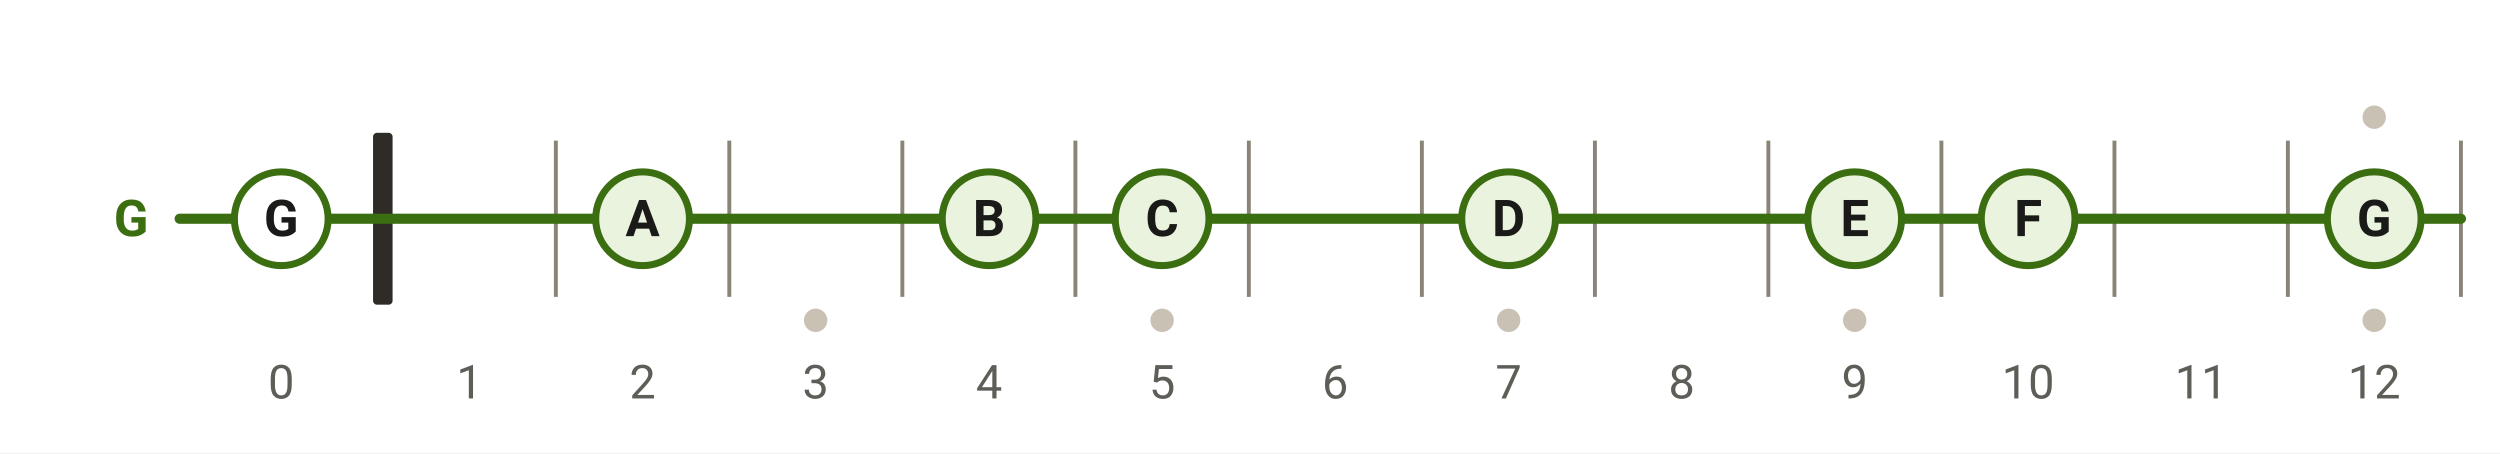
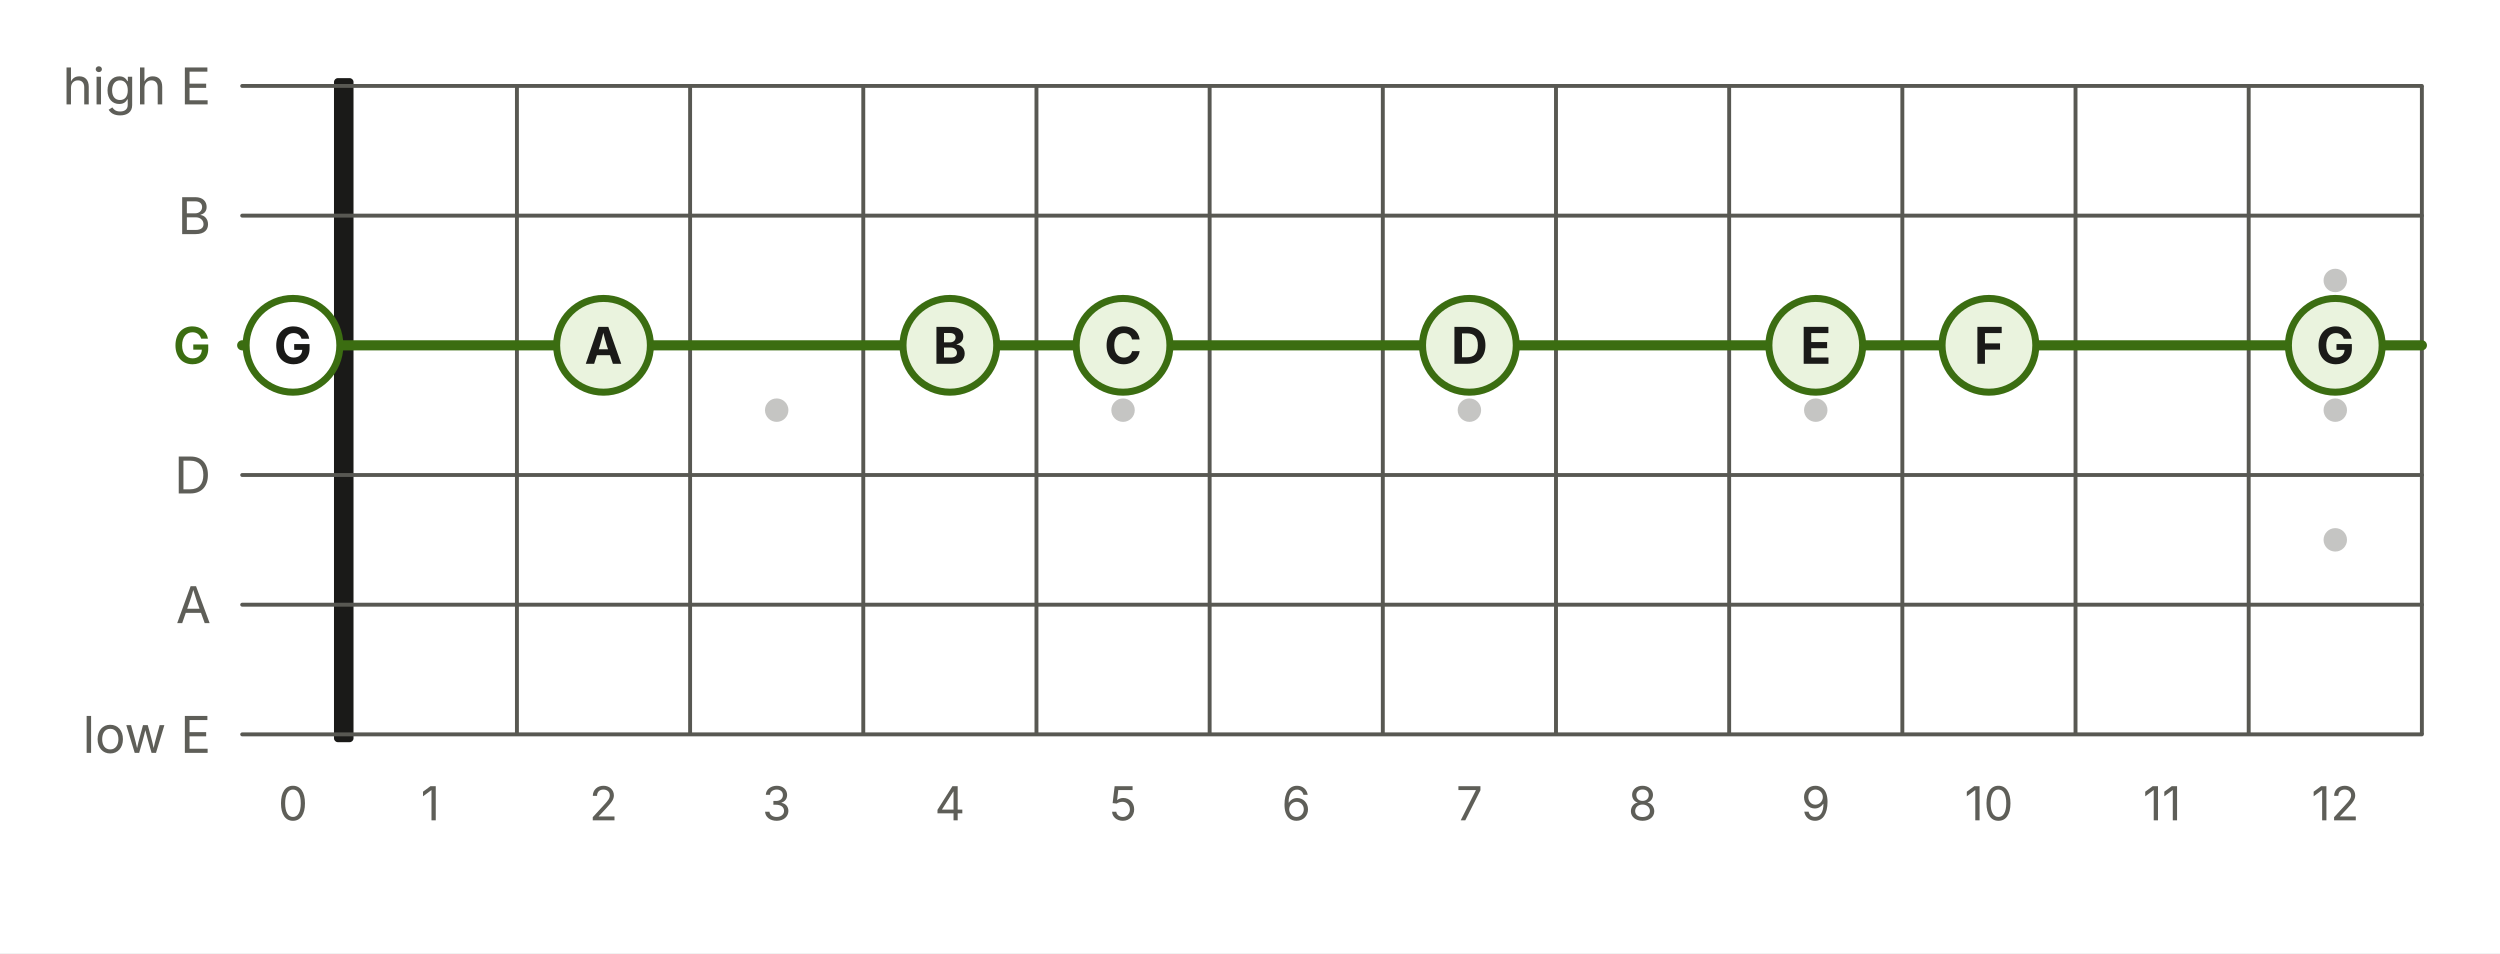
- <svg xmlns="http://www.w3.org/2000/svg" font-family="-apple-system,'Segoe UI',Roboto,Arial,sans-serif" viewBox="0 0 640 116" role="img" aria-label="The natural notes on the G string, frets 0 to 12: G open, A at fret 2, B at fret 4, C at fret 5, D at fret 7, E at fret 9, F at fret 10, and G again at fret 12">
-   <rect width="100%" height="100%" fill="#ffffff" />
-   <g fill="#c9c2b4">
-     <circle cx="208.8" cy="82" r="3" />
-     <circle cx="297.5" cy="82" r="3" />
-     <circle cx="386.2" cy="82" r="3" />
-     <circle cx="474.8" cy="82" r="3" />
-     <circle cx="607.8" cy="82" r="3" />
-     <circle cx="607.8" cy="30" r="3" />
-   </g>
-   <g stroke="#8a8478" stroke-width="1">
-     <path d="M142.3 36 V 76" />
-     <path d="M186.7 36 V 76" />
-     <path d="M231 36 V 76" />
-     <path d="M275.3 36 V 76" />
-     <path d="M319.7 36 V 76" />
-     <path d="M364 36 V 76" />
-     <path d="M408.3 36 V 76" />
-     <path d="M452.7 36 V 76" />
-     <path d="M497 36 V 76" />
-     <path d="M541.3 36 V 76" />
-     <path d="M585.7 36 V 76" />
-     <path d="M630 36 V 76" />
-   </g>
-   <rect x="95.5" y="34" width="5" height="44" fill="#2f2c28" rx="1" />
-   <path d="M46 56 H 630" stroke="#3b6d11" stroke-width="2.6" stroke-linecap="round" />
-   <text x="38" y="56" text-anchor="end" dominant-baseline="central" font-size="13" font-weight="600" fill="#3b6d11">G</text>
-   <circle cx="72" cy="56" r="12" fill="#ffffff" stroke="#3b6d11" stroke-width="1.8" />
-   <g fill="#eaf3de" stroke="#3b6d11" stroke-width="1.8">
-     <circle cx="164.5" cy="56" r="12" />
-     <circle cx="253.2" cy="56" r="12" />
-     <circle cx="297.5" cy="56" r="12" />
-     <circle cx="386.2" cy="56" r="12" />
-     <circle cx="474.8" cy="56" r="12" />
-     <circle cx="519.2" cy="56" r="12" />
-     <circle cx="607.8" cy="56" r="12" />
-   </g>
+ <svg xmlns="http://www.w3.org/2000/svg" width="2560" height="976" viewBox="0 0 640 244" font-family="Calibri,-apple-system,BlinkMacSystemFont,'Segoe UI',sans-serif">
+   <rect width="640" height="244" fill="#ffffff" />
+   <circle cx="198.833" cy="105" r="3" fill="#585852" opacity="0.35" />
+   <circle cx="287.5" cy="105" r="3" fill="#585852" opacity="0.35" />
+   <circle cx="376.167" cy="105" r="3" fill="#585852" opacity="0.35" />
+   <circle cx="464.833" cy="105" r="3" fill="#585852" opacity="0.35" />
+   <circle cx="597.833" cy="105" r="3" fill="#585852" opacity="0.35" />
+   <circle cx="597.833" cy="71.8" r="3" fill="#585852" opacity="0.35" />
+   <circle cx="597.833" cy="138.2" r="3" fill="#585852" opacity="0.35" />
+   <line x1="132.333" y1="22" x2="132.333" y2="188" stroke="#585852" stroke-width="1" />
+   <line x1="176.667" y1="22" x2="176.667" y2="188" stroke="#585852" stroke-width="1" />
+   <line x1="221" y1="22" x2="221" y2="188" stroke="#585852" stroke-width="1" />
+   <line x1="265.333" y1="22" x2="265.333" y2="188" stroke="#585852" stroke-width="1" />
+   <line x1="309.667" y1="22" x2="309.667" y2="188" stroke="#585852" stroke-width="1" />
+   <line x1="354" y1="22" x2="354" y2="188" stroke="#585852" stroke-width="1" />
+   <line x1="398.333" y1="22" x2="398.333" y2="188" stroke="#585852" stroke-width="1" />
+   <line x1="442.667" y1="22" x2="442.667" y2="188" stroke="#585852" stroke-width="1" />
+   <line x1="487" y1="22" x2="487" y2="188" stroke="#585852" stroke-width="1" />
+   <line x1="531.333" y1="22" x2="531.333" y2="188" stroke="#585852" stroke-width="1" />
+   <line x1="575.667" y1="22" x2="575.667" y2="188" stroke="#585852" stroke-width="1" />
+   <line x1="620" y1="22" x2="620" y2="188" stroke="#585852" stroke-width="1" />
+   <rect x="85.5" y="20" width="5" height="170" fill="#1a1a18" rx="1" />
+   <line x1="62" y1="22" x2="620" y2="22" stroke="#585852" stroke-width="1" stroke-linecap="round" />
+   <text x="54" y="22" text-anchor="end" dominant-baseline="central" font-size="13" font-weight="400" fill="#5e5e58">high E</text>
+   <line x1="62" y1="55.2" x2="620" y2="55.2" stroke="#585852" stroke-width="1" stroke-linecap="round" />
+   <text x="54" y="55.2" text-anchor="end" dominant-baseline="central" font-size="13" font-weight="400" fill="#5e5e58">B</text>
+   <line x1="62" y1="88.4" x2="620" y2="88.4" stroke="#3b6d11" stroke-width="2.6" stroke-linecap="round" />
+   <text x="54" y="88.4" text-anchor="end" dominant-baseline="central" font-size="13" font-weight="600" fill="#3b6d11">G</text>
+   <line x1="62" y1="121.6" x2="620" y2="121.6" stroke="#585852" stroke-width="1" stroke-linecap="round" />
+   <text x="54" y="121.6" text-anchor="end" dominant-baseline="central" font-size="13" font-weight="400" fill="#5e5e58">D</text>
+   <line x1="62" y1="154.8" x2="620" y2="154.8" stroke="#585852" stroke-width="1" stroke-linecap="round" />
+   <text x="54" y="154.8" text-anchor="end" dominant-baseline="central" font-size="13" font-weight="400" fill="#5e5e58">A</text>
+   <line x1="62" y1="188" x2="620" y2="188" stroke="#585852" stroke-width="1" stroke-linecap="round" />
+   <text x="54" y="188" text-anchor="end" dominant-baseline="central" font-size="13" font-weight="400" fill="#5e5e58">low E</text>
+   <circle cx="75" cy="88.4" r="12" fill="#ffffff" stroke="#3b6d11" stroke-width="1.8" />
+   <circle cx="154.5" cy="88.4" r="12" fill="#eaf3de" stroke="#3b6d11" stroke-width="1.8" />
+   <circle cx="243.167" cy="88.4" r="12" fill="#eaf3de" stroke="#3b6d11" stroke-width="1.8" />
+   <circle cx="287.5" cy="88.4" r="12" fill="#eaf3de" stroke="#3b6d11" stroke-width="1.8" />
+   <circle cx="376.167" cy="88.4" r="12" fill="#eaf3de" stroke="#3b6d11" stroke-width="1.8" />
+   <circle cx="464.833" cy="88.4" r="12" fill="#eaf3de" stroke="#3b6d11" stroke-width="1.8" />
+   <circle cx="509.167" cy="88.4" r="12" fill="#eaf3de" stroke="#3b6d11" stroke-width="1.8" />
+   <circle cx="597.833" cy="88.4" r="12" fill="#eaf3de" stroke="#3b6d11" stroke-width="1.8" />
  <g font-size="13" font-weight="700" fill="#1a1a18" text-anchor="middle" dominant-baseline="central">
-     <text x="72" y="56">G</text>
-     <text x="164.5" y="56">A</text>
-     <text x="253.2" y="56">B</text>
-     <text x="297.5" y="56">C</text>
-     <text x="386.2" y="56">D</text>
-     <text x="474.8" y="56">E</text>
-     <text x="519.2" y="56">F</text>
-     <text x="607.8" y="56">G</text>
+     <text x="75" y="88.4">G</text>
+     <text x="154.5" y="88.4">A</text>
+     <text x="243.167" y="88.4">B</text>
+     <text x="287.5" y="88.4">C</text>
+     <text x="376.167" y="88.4">D</text>
+     <text x="464.833" y="88.4">E</text>
+     <text x="509.167" y="88.4">F</text>
+     <text x="597.833" y="88.4">G</text>
  </g>
  <g font-size="12" fill="#5e5e58" text-anchor="middle">
-     <text x="72" y="102">0</text>
-     <text x="120.2" y="102">1</text>
-     <text x="164.5" y="102">2</text>
-     <text x="208.8" y="102">3</text>
-     <text x="253.2" y="102">4</text>
-     <text x="297.5" y="102">5</text>
-     <text x="341.8" y="102">6</text>
-     <text x="386.2" y="102">7</text>
-     <text x="430.5" y="102">8</text>
-     <text x="474.8" y="102">9</text>
-     <text x="519.2" y="102">10</text>
-     <text x="563.5" y="102">11</text>
-     <text x="607.8" y="102">12</text>
+     <text x="75" y="210">0</text>
+     <text x="110.167" y="210">1</text>
+     <text x="154.5" y="210">2</text>
+     <text x="198.833" y="210">3</text>
+     <text x="243.167" y="210">4</text>
+     <text x="287.5" y="210">5</text>
+     <text x="331.833" y="210">6</text>
+     <text x="376.167" y="210">7</text>
+     <text x="420.5" y="210">8</text>
+     <text x="464.833" y="210">9</text>
+     <text x="509.167" y="210">10</text>
+     <text x="553.5" y="210">11</text>
+     <text x="597.833" y="210">12</text>
  </g>
</svg>
